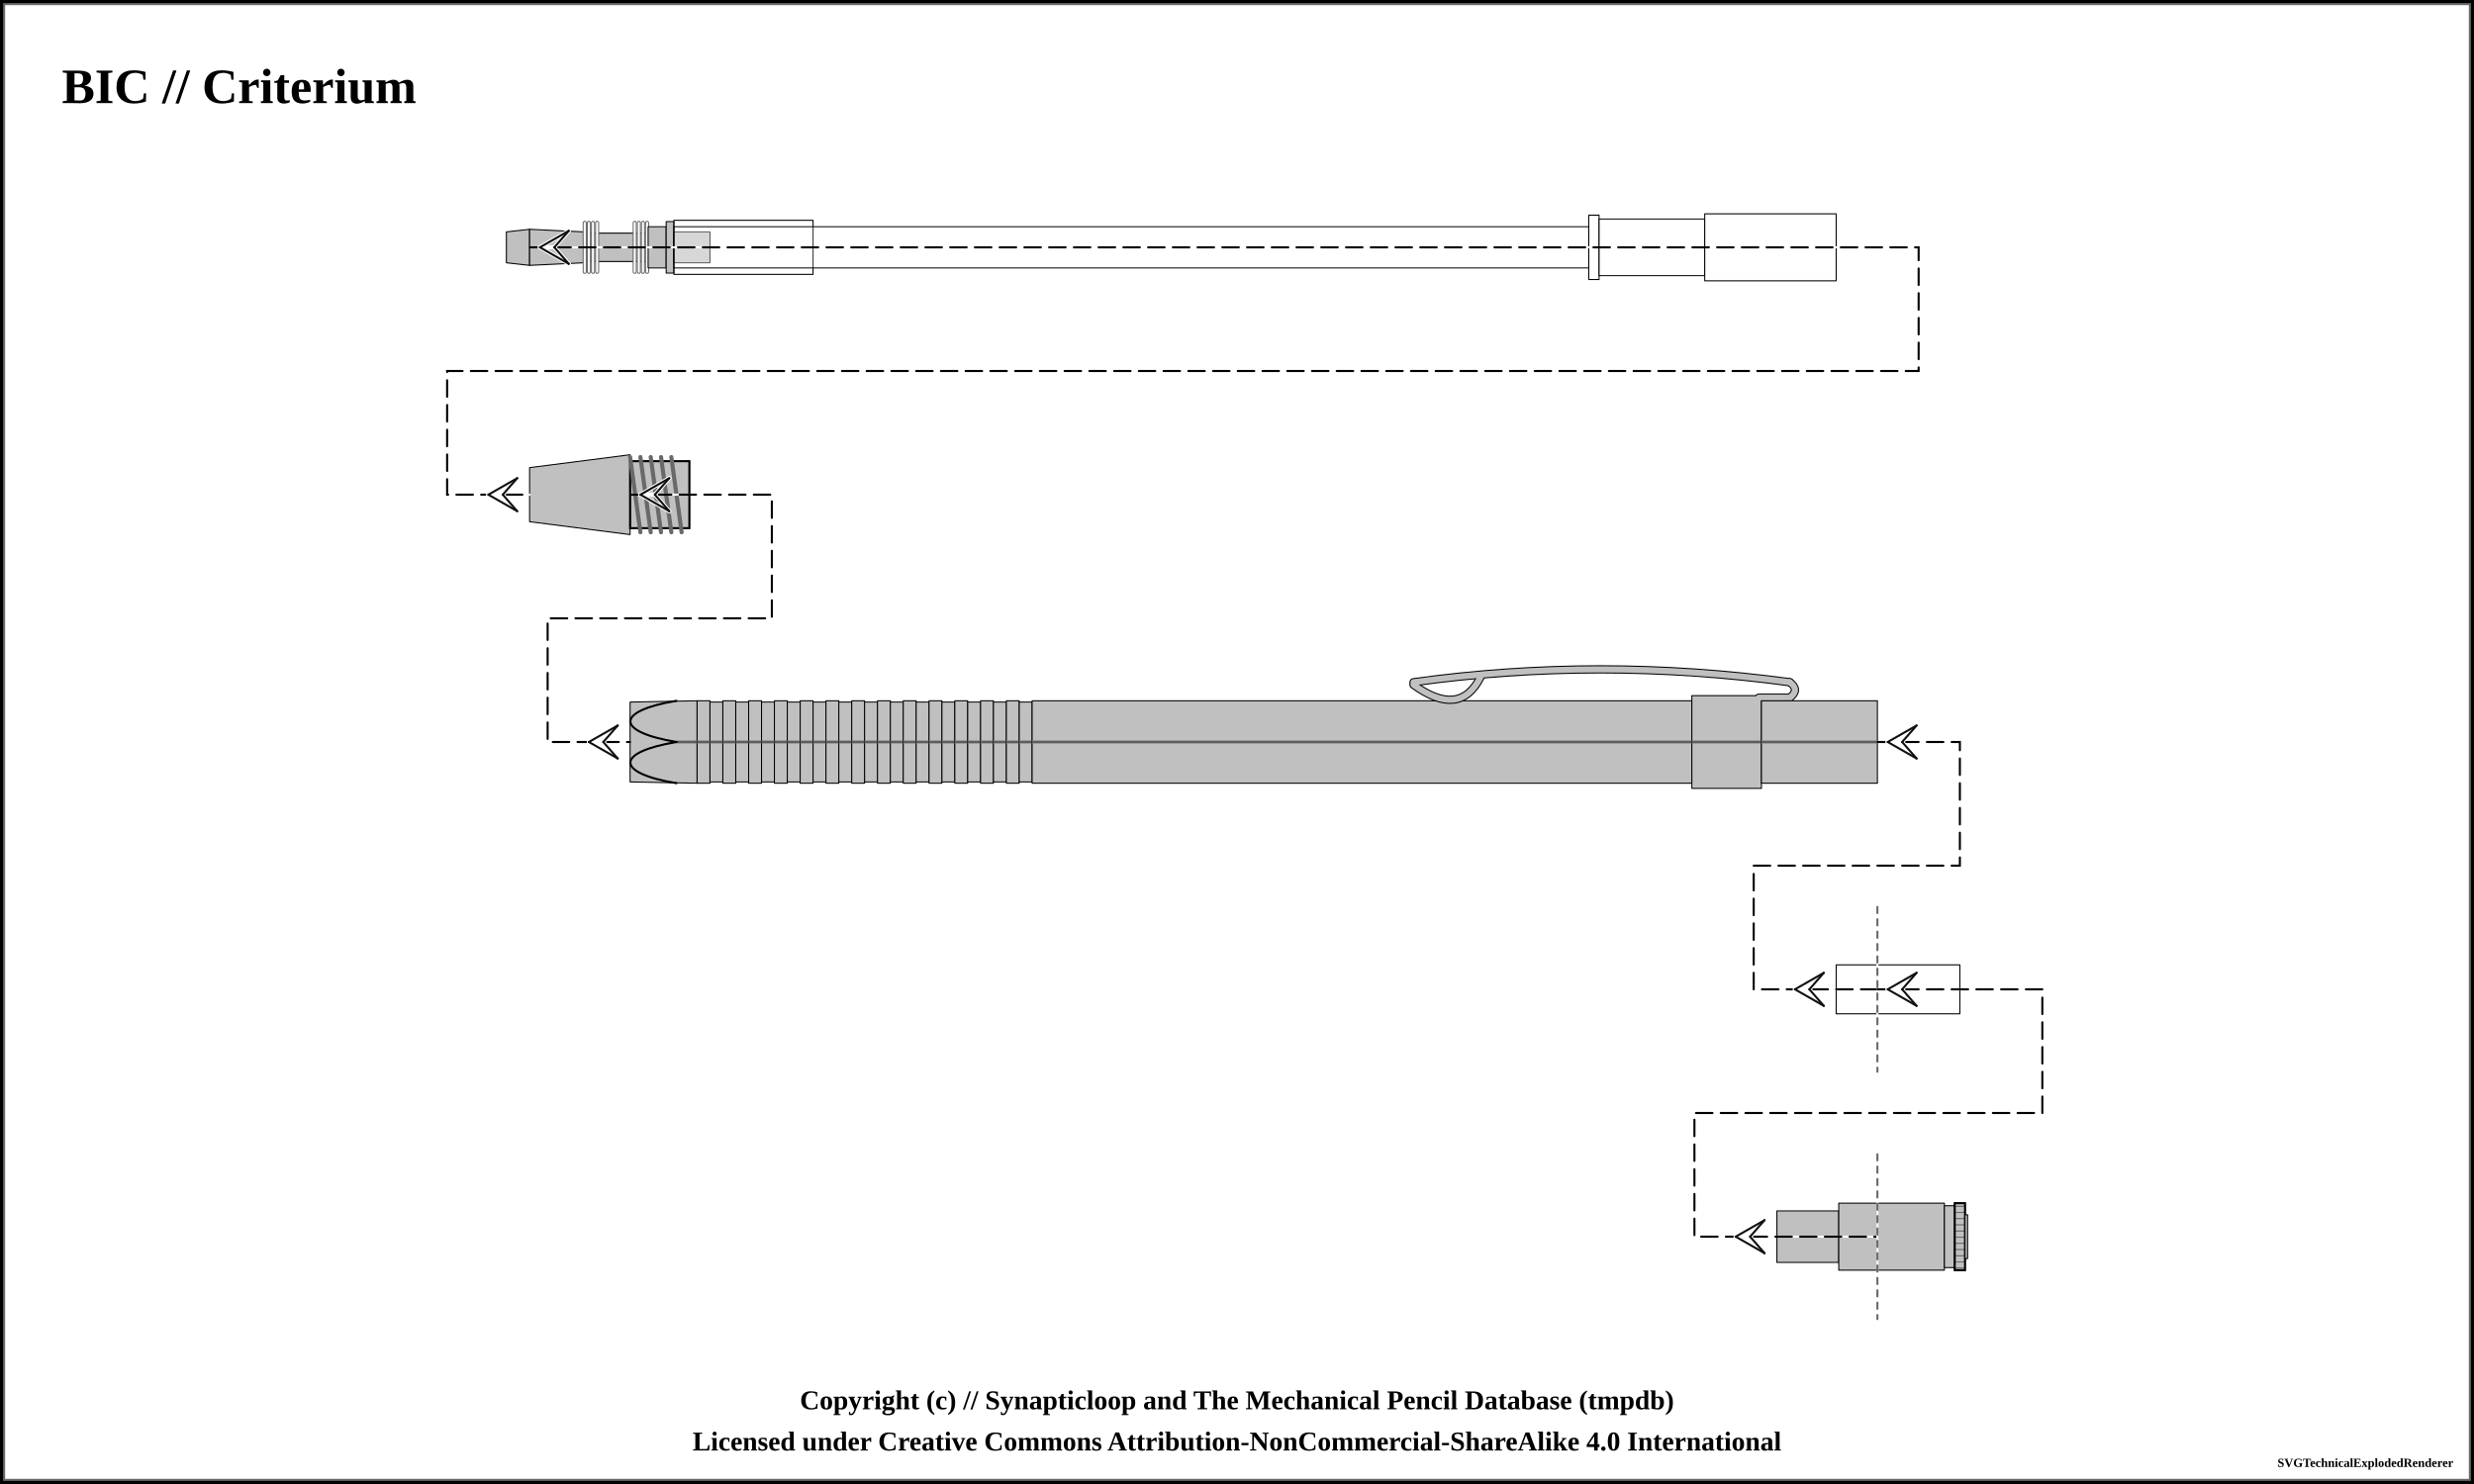
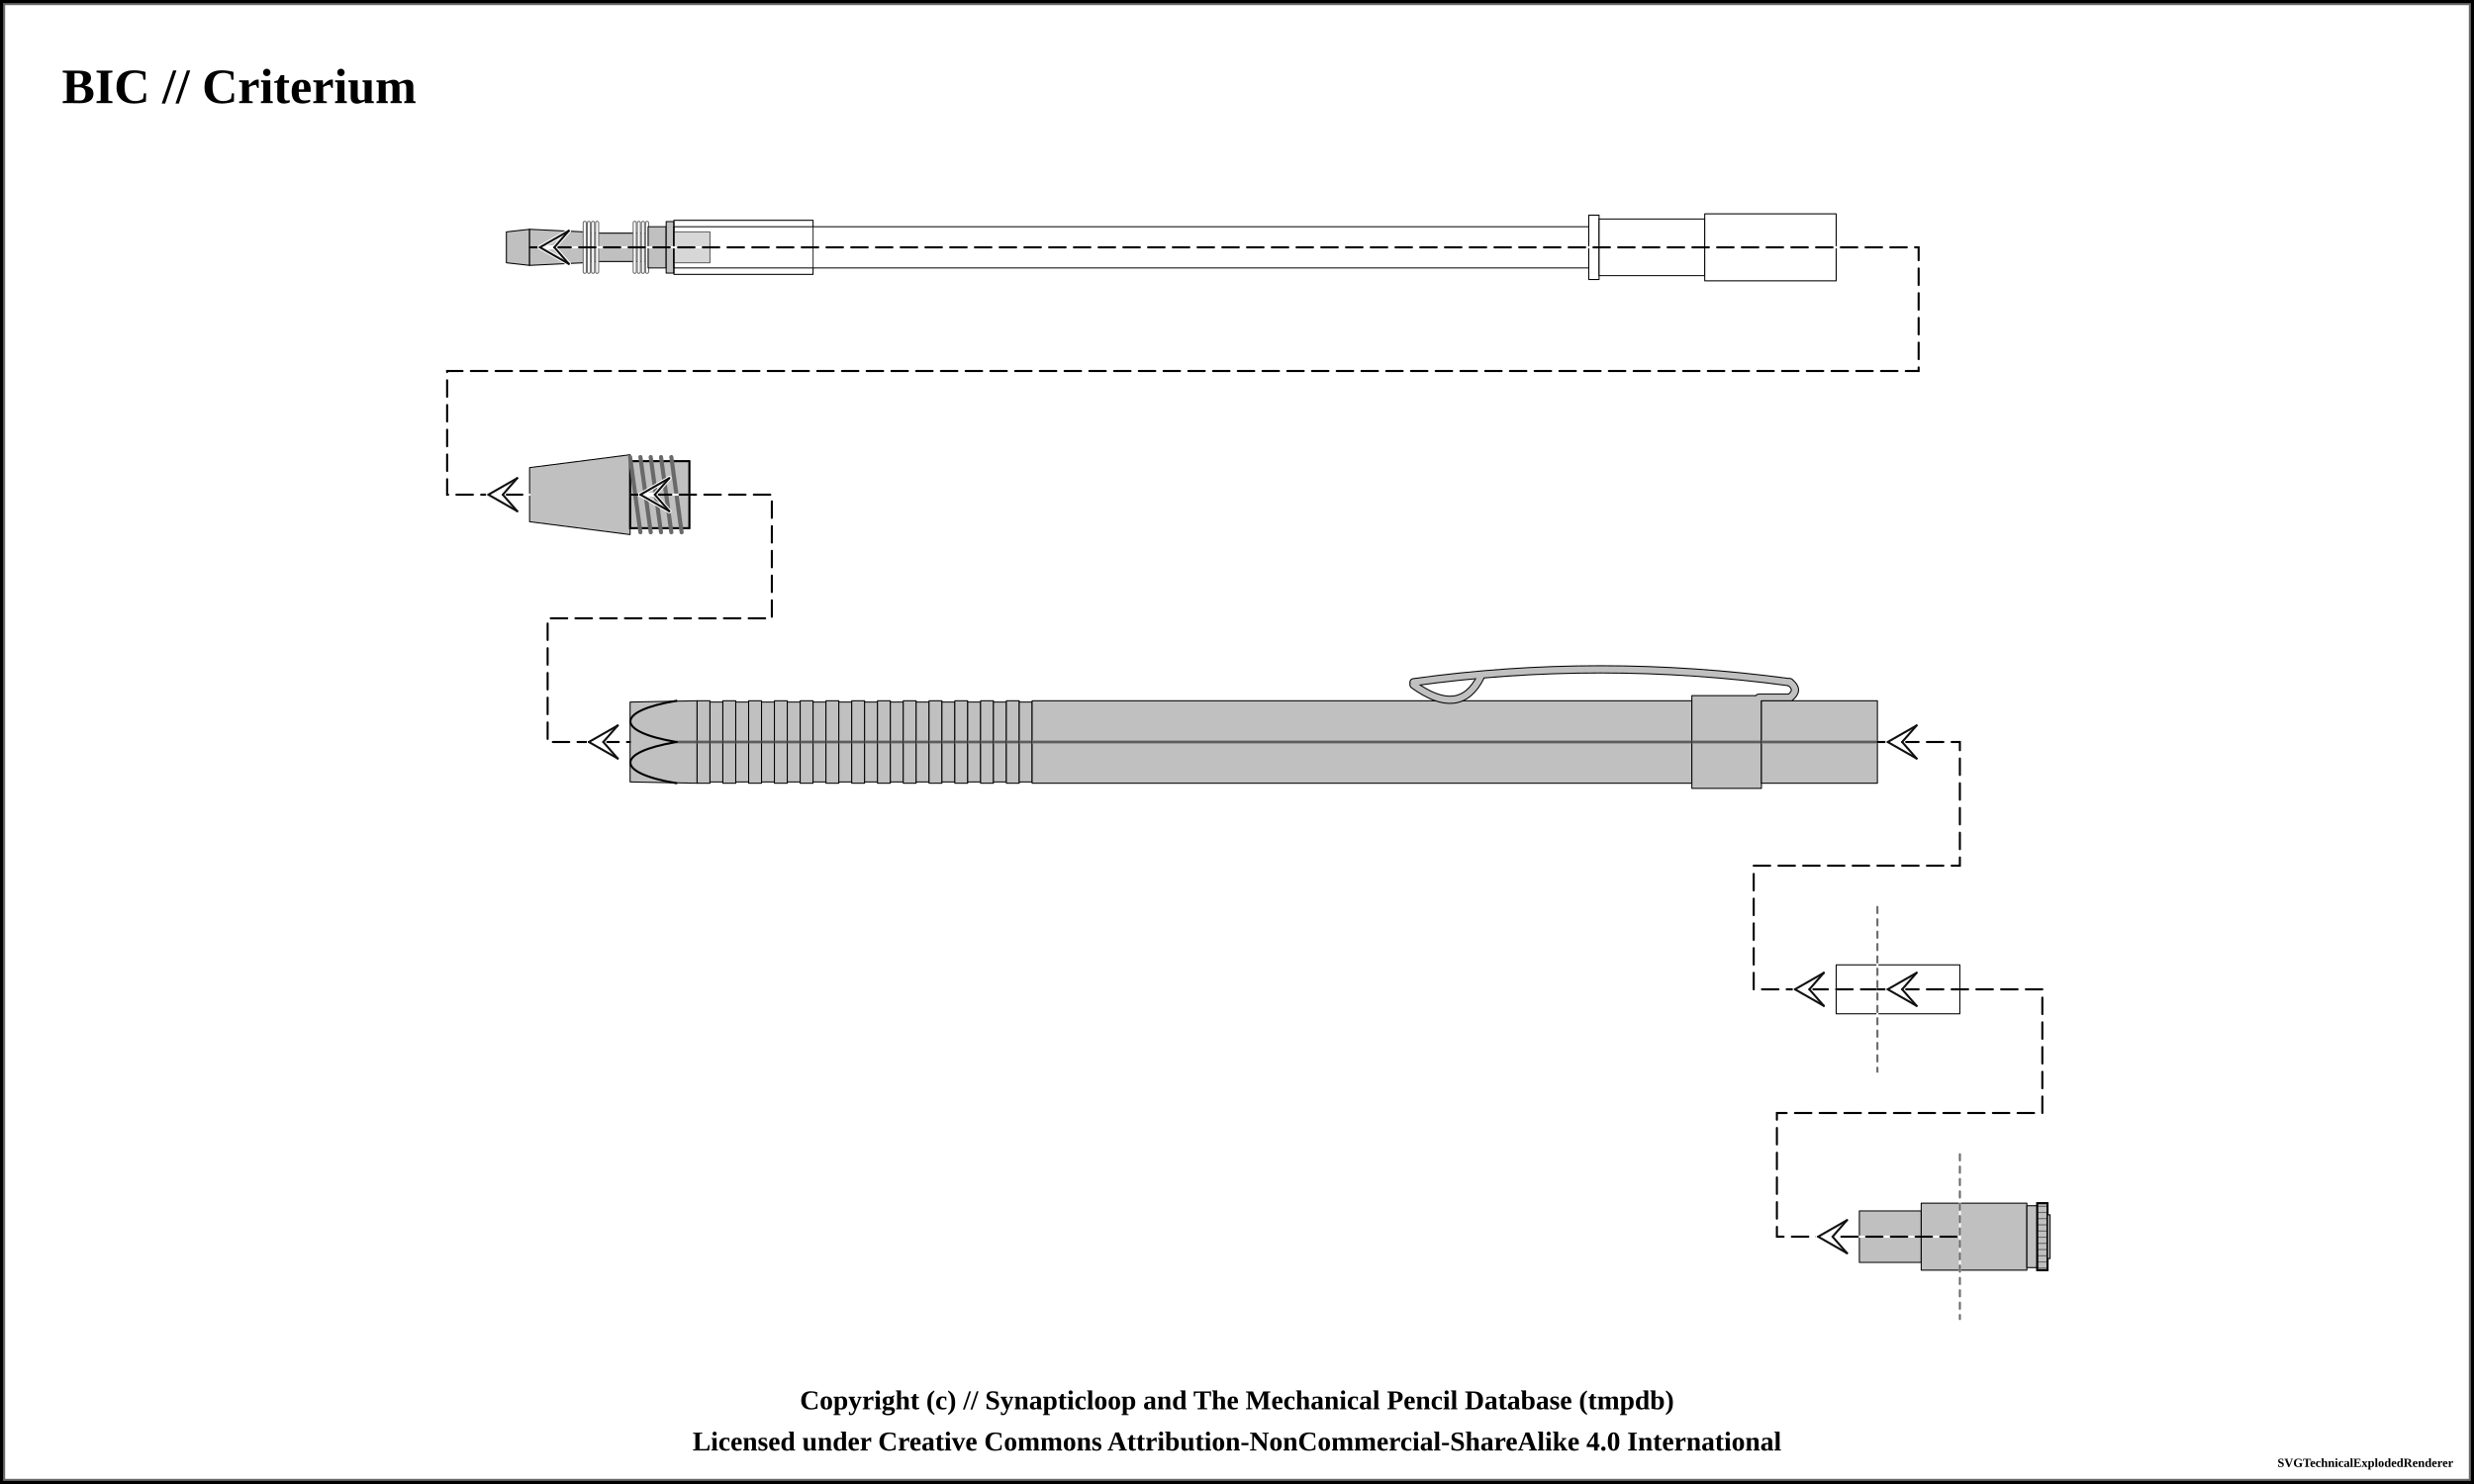
<svg xmlns="http://www.w3.org/2000/svg" width="1200" height="720">
  <pattern id="knurled-large" patternUnits="userSpaceOnUse" width="12" height="12">
    <path stroke="dimgray" stroke-linecap="round" stroke-width="1" d="M 6,6 L 12,12" />
    <path stroke="dimgray" stroke-linecap="round" stroke-width="1" d="M 6,6 L 0,12" />
    <path stroke="gray" stroke-linecap="round" stroke-width="1" d="M 6,6 L 12,0" />
    <path stroke="gray" stroke-linecap="round" stroke-width="1" d="M 6,6 L 0,0" />
  </pattern>
  <pattern id="knurled-small" patternUnits="userSpaceOnUse" width="4" height="4">
    <path stroke="dimgray" stroke-linecap="round" stroke-width="1" d="M 2,2 L 4,4" />
    <path stroke="dimgray" stroke-linecap="round" stroke-width="1" d="M 2,2 L 0,4" />
    <path stroke="gray" stroke-linecap="round" stroke-width="1" d="M 2,2 L 4,0" />
    <path stroke="gray" stroke-linecap="round" stroke-width="1" d="M 2,2 L 0,0" />
  </pattern>
  <pattern id="knurled" patternUnits="userSpaceOnUse" width="8" height="8">
    <path stroke="dimgray" stroke-linecap="round" stroke-width="1" d="M 4,4 L 8,8" />
    <path stroke="dimgray" stroke-linecap="round" stroke-width="1" d="M 4,4 L 0,8" />
    <path stroke="gray" stroke-linecap="round" stroke-width="1" d="M 4,4 L 8,0" />
    <path stroke="gray" stroke-linecap="round" stroke-width="1" d="M 4,4 L 0,0" />
  </pattern>
  <pattern id="lined" patternUnits="userSpaceOnUse" width="3" height="3">
    <path stroke="dimgray" stroke-linecap="round" stroke-width="1" d="M 0,0 L 3,0" />
  </pattern>
  <pattern id="ridged" patternUnits="userSpaceOnUse" width="3" height="3">
    <path stroke="dimgray" stroke-linecap="round" stroke-width="1" d="M 0,0 L 0,3" />
  </pattern>
  <pattern id="knurled" patternUnits="userSpaceOnUse" width="8" height="8">
    <path stroke="dimgray" stroke-linecap="round" stroke-width="1" d="M 4,4 L 8,8" />
    <path stroke="dimgray" stroke-linecap="round" stroke-width="1" d="M 4,4 L 0,8" />
    <path stroke="gray" stroke-linecap="round" stroke-width="1" d="M 4,4 L 8,0" />
    <path stroke="gray" stroke-linecap="round" stroke-width="1" d="M 4,4 L 0,0" />
  </pattern>
  <rect x="0" y="0" width="1200" height="720" fill="white" stroke="black" stroke-width="4" />
  <rect x="2" y="2" width="1196" height="716" fill="white" stroke="dimgray" stroke-width="1" />
  <g transform="rotate(0 0 0)">
    <text x="30" y="50" font-size="2.0em" font-weight="bold"> BIC // Criterium </text>
    <path d="M245.625 112.5 L256.875 111.25 L256.875 128.75 L245.625 127.5 Z" stroke-width="0.5" stroke="black" stroke-linejoin="round" fill="silver" fill-opacity="1" />
    <path d="M256.875 111.25 L283.125 112.5 L283.125 127.5 L256.875 128.75 Z" stroke-width="0.5" stroke="black" stroke-linejoin="round" fill="silver" fill-opacity="1" />
    <path d="M283.125 113.125 L314.375 113.125 L314.375 126.875 L283.125 126.875 Z" stroke-width="0.5" stroke="black" stroke-linejoin="round" fill="silver" fill-opacity="1" />
    <rect x="288.125" y="108.125" width="21.25" height="23.75" stroke-width="0.0" stroke="black" fill="url(#spring)" />
    <line x1="283.625" y1="108.125" x2="283.625" y2="131.875" stroke="dimgray" stroke-linecap="round" stroke-width="2" />
    <line x1="283.625" y1="108.125" x2="283.625" y2="131.875" stroke="white" stroke-linecap="round" stroke-width="1" />
    <line x1="313.875" y1="108.125" x2="313.875" y2="131.875" stroke="dimgray" stroke-linecap="round" stroke-width="2" />
    <line x1="313.875" y1="108.125" x2="313.875" y2="131.875" stroke="white" stroke-linecap="round" stroke-width="1" />
    <line x1="285.625" y1="108.125" x2="285.625" y2="131.875" stroke="dimgray" stroke-linecap="round" stroke-width="2" />
    <line x1="285.625" y1="108.125" x2="285.625" y2="131.875" stroke="white" stroke-linecap="round" stroke-width="1" />
    <line x1="311.875" y1="108.125" x2="311.875" y2="131.875" stroke="dimgray" stroke-linecap="round" stroke-width="2" />
    <line x1="311.875" y1="108.125" x2="311.875" y2="131.875" stroke="white" stroke-linecap="round" stroke-width="1" />
    <line x1="287.625" y1="108.125" x2="287.625" y2="131.875" stroke="dimgray" stroke-linecap="round" stroke-width="2" />
    <line x1="287.625" y1="108.125" x2="287.625" y2="131.875" stroke="white" stroke-linecap="round" stroke-width="1" />
    <line x1="309.875" y1="108.125" x2="309.875" y2="131.875" stroke="dimgray" stroke-linecap="round" stroke-width="2" />
    <line x1="309.875" y1="108.125" x2="309.875" y2="131.875" stroke="white" stroke-linecap="round" stroke-width="1" />
    <line x1="289.625" y1="108.125" x2="289.625" y2="131.875" stroke="dimgray" stroke-linecap="round" stroke-width="2" />
    <line x1="289.625" y1="108.125" x2="289.625" y2="131.875" stroke="white" stroke-linecap="round" stroke-width="1" />
    <line x1="307.875" y1="108.125" x2="307.875" y2="131.875" stroke="dimgray" stroke-linecap="round" stroke-width="2" />
    <line x1="307.875" y1="108.125" x2="307.875" y2="131.875" stroke="white" stroke-linecap="round" stroke-width="1" />
    <path d="M314.375 110 L323.125 110 L323.125 130 L314.375 130 Z" stroke-width="0.5" stroke="black" stroke-linejoin="round" fill="silver" fill-opacity="1" />
    <path d="M323.125 107.5 L326.875 107.5 L326.875 132.5 L323.125 132.5 Z" stroke-width="0.5" stroke="black" stroke-linejoin="round" fill="silver" fill-opacity="1" />
    <path d="M326.875 112.5 L344.375 112.5 L344.375 127.5 L326.875 127.5 Z" stroke-width="0.5" stroke="black" stroke-linejoin="round" fill="silver" fill-opacity="1" />
    <path d="M326.875 106.875 L394.375 106.875 L394.375 133.125 L326.875 133.125 Z" stroke-width="0.5" stroke="black" stroke-linejoin="round" fill="#ffffff" fill-opacity="0.2" />
    <path d="M326.875 110 L770.625 110 L770.625 130 L326.875 130 Z" stroke-width="0.5" stroke="black" stroke-linejoin="round" fill="#ffffff" fill-opacity="0.2" />
    <path d="M770.625 104.375 L775.625 104.375 L775.625 135.625 L770.625 135.625 Z" stroke-width="0.5" stroke="black" stroke-linejoin="round" fill="#ffffff" fill-opacity="0.9" />
    <path d="M775.625 106.25 L826.875 106.25 L826.875 133.75 L775.625 133.75 Z" stroke-width="0.5" stroke="black" stroke-linejoin="round" fill="#ffffff" fill-opacity="0.9" />
    <path d="M826.875 103.75 L890.625 103.75 L890.625 136.25 L826.875 136.25 Z" stroke-width="0.5" stroke="black" stroke-linejoin="round" fill="#ffffff" fill-opacity="0.9" />
    <path d="M256.875 226.875 L305.625 220.625 L305.625 259.375 L256.875 253.125 Z" stroke-width="0.5" stroke="black" stroke-linejoin="round" fill="silver" fill-opacity="1" />
    <path d="M305.625 223.75 L334.375 223.75 L334.375 256.25 L305.625 256.25 Z" stroke-width="0.5" stroke="black" stroke-linejoin="round" fill="silver" fill-opacity="1" />
    <path d="M305.625 223.75 L334.375 223.75 L334.375 256.25 L305.625 256.25 Z" stroke-width="1.0" stroke="black" fill="url(#threaded)" />
    <line x1="305.625" y1="221.75" x2="310.625" y2="258.25" stroke="dimgray" stroke-linecap="round" stroke-width="2" />
    <line x1="305.625" y1="221.75" x2="310.625" y2="258.25" stroke="[object Object]" stroke-linecap="round" stroke-width="1" />
    <line x1="310.625" y1="221.75" x2="315.625" y2="258.25" stroke="dimgray" stroke-linecap="round" stroke-width="2" />
    <line x1="310.625" y1="221.75" x2="315.625" y2="258.25" stroke="[object Object]" stroke-linecap="round" stroke-width="1" />
    <line x1="315.625" y1="221.75" x2="320.625" y2="258.25" stroke="dimgray" stroke-linecap="round" stroke-width="2" />
    <line x1="315.625" y1="221.75" x2="320.625" y2="258.25" stroke="[object Object]" stroke-linecap="round" stroke-width="1" />
    <line x1="320.625" y1="221.75" x2="325.625" y2="258.25" stroke="dimgray" stroke-linecap="round" stroke-width="2" />
    <line x1="320.625" y1="221.75" x2="325.625" y2="258.25" stroke="[object Object]" stroke-linecap="round" stroke-width="1" />
    <line x1="325.625" y1="221.75" x2="330.625" y2="258.25" stroke="dimgray" stroke-linecap="round" stroke-width="2" />
    <line x1="325.625" y1="221.75" x2="330.625" y2="258.25" stroke="[object Object]" stroke-linecap="round" stroke-width="1" />
    <path d="M305.625 340.625 L338.125 340 L338.125 380 L305.625 379.375 Z" stroke-width="0.5" stroke="black" stroke-linejoin="round" fill="silver" fill-opacity="1" />
    <line x1="328.125" y1="360" x2="360.625" y2="360" stroke-width="1.5" stroke="gray" fill="gray" stroke-opacity="1.0" />
    <line x1="328.125" y1="360" x2="360.625" y2="360" stroke-width="0.5" stroke="black" fill="none" stroke-opacity="0.5" />
    <path d="M 328.125 340 C 298.312 345, 298.312 355, 328.125 360" stroke-width="1.0" stroke="black" stroke-linecap="round" fill-opacity="1" fill="none" />
    <path d="M 328.125 380 C 298.312 375, 298.312 365, 328.125 360" stroke-width="1.0" stroke="black" stroke-linecap="round" fill-opacity="1" fill="none" />
    <path d="M338.125 340 L344.375 340 L344.375 380 L338.125 380 Z" stroke-width="0.5" stroke="black" stroke-linejoin="round" fill="silver" fill-opacity="1" />
    <line x1="338.125" y1="360" x2="344.375" y2="360" stroke-width="1.5" stroke="gray" fill="gray" stroke-opacity="1.0" />
    <line x1="338.125" y1="360" x2="344.375" y2="360" stroke-width="0.5" stroke="black" fill="none" stroke-opacity="0.5" />
    <path d="M344.375 340.625 L350.625 340.625 L350.625 379.375 L344.375 379.375 Z" stroke-width="0.5" stroke="black" stroke-linejoin="round" fill="silver" fill-opacity="1" />
    <line x1="344.375" y1="360" x2="350.625" y2="360" stroke-width="1.5" stroke="gray" fill="gray" stroke-opacity="1.0" />
    <line x1="344.375" y1="360" x2="350.625" y2="360" stroke-width="0.5" stroke="black" fill="none" stroke-opacity="0.5" />
    <path d="M350.625 340 L356.875 340 L356.875 380 L350.625 380 Z" stroke-width="0.5" stroke="black" stroke-linejoin="round" fill="silver" fill-opacity="1" />
    <line x1="350.625" y1="360" x2="356.875" y2="360" stroke-width="1.5" stroke="gray" fill="gray" stroke-opacity="1.0" />
    <line x1="350.625" y1="360" x2="356.875" y2="360" stroke-width="0.5" stroke="black" fill="none" stroke-opacity="0.5" />
    <path d="M356.875 340.625 L363.125 340.625 L363.125 379.375 L356.875 379.375 Z" stroke-width="0.5" stroke="black" stroke-linejoin="round" fill="silver" fill-opacity="1" />
    <line x1="356.875" y1="360" x2="363.125" y2="360" stroke-width="1.5" stroke="gray" fill="gray" stroke-opacity="1.0" />
    <line x1="356.875" y1="360" x2="363.125" y2="360" stroke-width="0.5" stroke="black" fill="none" stroke-opacity="0.5" />
    <path d="M363.125 340 L369.375 340 L369.375 380 L363.125 380 Z" stroke-width="0.5" stroke="black" stroke-linejoin="round" fill="silver" fill-opacity="1" />
    <line x1="363.125" y1="360" x2="369.375" y2="360" stroke-width="1.5" stroke="gray" fill="gray" stroke-opacity="1.0" />
    <line x1="363.125" y1="360" x2="369.375" y2="360" stroke-width="0.5" stroke="black" fill="none" stroke-opacity="0.5" />
    <path d="M369.375 340.625 L375.625 340.625 L375.625 379.375 L369.375 379.375 Z" stroke-width="0.5" stroke="black" stroke-linejoin="round" fill="silver" fill-opacity="1" />
    <line x1="369.375" y1="360" x2="375.625" y2="360" stroke-width="1.5" stroke="gray" fill="gray" stroke-opacity="1.0" />
    <line x1="369.375" y1="360" x2="375.625" y2="360" stroke-width="0.5" stroke="black" fill="none" stroke-opacity="0.5" />
    <path d="M375.625 340 L381.875 340 L381.875 380 L375.625 380 Z" stroke-width="0.5" stroke="black" stroke-linejoin="round" fill="silver" fill-opacity="1" />
    <line x1="375.625" y1="360" x2="381.875" y2="360" stroke-width="1.5" stroke="gray" fill="gray" stroke-opacity="1.0" />
    <line x1="375.625" y1="360" x2="381.875" y2="360" stroke-width="0.5" stroke="black" fill="none" stroke-opacity="0.5" />
    <path d="M381.875 340.625 L388.125 340.625 L388.125 379.375 L381.875 379.375 Z" stroke-width="0.5" stroke="black" stroke-linejoin="round" fill="silver" fill-opacity="1" />
    <line x1="381.875" y1="360" x2="388.125" y2="360" stroke-width="1.5" stroke="gray" fill="gray" stroke-opacity="1.0" />
    <line x1="381.875" y1="360" x2="388.125" y2="360" stroke-width="0.5" stroke="black" fill="none" stroke-opacity="0.5" />
    <path d="M388.125 340 L394.375 340 L394.375 380 L388.125 380 Z" stroke-width="0.5" stroke="black" stroke-linejoin="round" fill="silver" fill-opacity="1" />
    <line x1="388.125" y1="360" x2="394.375" y2="360" stroke-width="1.5" stroke="gray" fill="gray" stroke-opacity="1.0" />
    <line x1="388.125" y1="360" x2="394.375" y2="360" stroke-width="0.5" stroke="black" fill="none" stroke-opacity="0.5" />
    <path d="M394.375 340.625 L400.625 340.625 L400.625 379.375 L394.375 379.375 Z" stroke-width="0.5" stroke="black" stroke-linejoin="round" fill="silver" fill-opacity="1" />
    <line x1="394.375" y1="360" x2="400.625" y2="360" stroke-width="1.5" stroke="gray" fill="gray" stroke-opacity="1.0" />
    <line x1="394.375" y1="360" x2="400.625" y2="360" stroke-width="0.5" stroke="black" fill="none" stroke-opacity="0.5" />
    <path d="M400.625 340 L406.875 340 L406.875 380 L400.625 380 Z" stroke-width="0.5" stroke="black" stroke-linejoin="round" fill="silver" fill-opacity="1" />
    <line x1="400.625" y1="360" x2="406.875" y2="360" stroke-width="1.5" stroke="gray" fill="gray" stroke-opacity="1.0" />
    <line x1="400.625" y1="360" x2="406.875" y2="360" stroke-width="0.5" stroke="black" fill="none" stroke-opacity="0.5" />
    <path d="M406.875 340.625 L413.125 340.625 L413.125 379.375 L406.875 379.375 Z" stroke-width="0.5" stroke="black" stroke-linejoin="round" fill="silver" fill-opacity="1" />
    <line x1="406.875" y1="360" x2="413.125" y2="360" stroke-width="1.5" stroke="gray" fill="gray" stroke-opacity="1.0" />
    <line x1="406.875" y1="360" x2="413.125" y2="360" stroke-width="0.5" stroke="black" fill="none" stroke-opacity="0.5" />
    <path d="M413.125 340 L419.375 340 L419.375 380 L413.125 380 Z" stroke-width="0.5" stroke="black" stroke-linejoin="round" fill="silver" fill-opacity="1" />
    <line x1="413.125" y1="360" x2="419.375" y2="360" stroke-width="1.5" stroke="gray" fill="gray" stroke-opacity="1.0" />
    <line x1="413.125" y1="360" x2="419.375" y2="360" stroke-width="0.5" stroke="black" fill="none" stroke-opacity="0.5" />
    <path d="M419.375 340.625 L425.625 340.625 L425.625 379.375 L419.375 379.375 Z" stroke-width="0.5" stroke="black" stroke-linejoin="round" fill="silver" fill-opacity="1" />
    <line x1="419.375" y1="360" x2="425.625" y2="360" stroke-width="1.5" stroke="gray" fill="gray" stroke-opacity="1.0" />
    <line x1="419.375" y1="360" x2="425.625" y2="360" stroke-width="0.5" stroke="black" fill="none" stroke-opacity="0.5" />
    <path d="M425.625 340 L431.875 340 L431.875 380 L425.625 380 Z" stroke-width="0.5" stroke="black" stroke-linejoin="round" fill="silver" fill-opacity="1" />
    <line x1="425.625" y1="360" x2="431.875" y2="360" stroke-width="1.5" stroke="gray" fill="gray" stroke-opacity="1.0" />
    <line x1="425.625" y1="360" x2="431.875" y2="360" stroke-width="0.5" stroke="black" fill="none" stroke-opacity="0.5" />
    <path d="M431.875 340.625 L438.125 340.625 L438.125 379.375 L431.875 379.375 Z" stroke-width="0.5" stroke="black" stroke-linejoin="round" fill="silver" fill-opacity="1" />
    <line x1="431.875" y1="360" x2="438.125" y2="360" stroke-width="1.5" stroke="gray" fill="gray" stroke-opacity="1.0" />
    <line x1="431.875" y1="360" x2="438.125" y2="360" stroke-width="0.5" stroke="black" fill="none" stroke-opacity="0.5" />
    <path d="M438.125 340 L444.375 340 L444.375 380 L438.125 380 Z" stroke-width="0.5" stroke="black" stroke-linejoin="round" fill="silver" fill-opacity="1" />
    <line x1="438.125" y1="360" x2="444.375" y2="360" stroke-width="1.5" stroke="gray" fill="gray" stroke-opacity="1.0" />
    <line x1="438.125" y1="360" x2="444.375" y2="360" stroke-width="0.5" stroke="black" fill="none" stroke-opacity="0.5" />
    <path d="M444.375 340.625 L450.625 340.625 L450.625 379.375 L444.375 379.375 Z" stroke-width="0.5" stroke="black" stroke-linejoin="round" fill="silver" fill-opacity="1" />
    <line x1="444.375" y1="360" x2="450.625" y2="360" stroke-width="1.5" stroke="gray" fill="gray" stroke-opacity="1.0" />
    <line x1="444.375" y1="360" x2="450.625" y2="360" stroke-width="0.5" stroke="black" fill="none" stroke-opacity="0.5" />
    <path d="M450.625 340 L456.875 340 L456.875 380 L450.625 380 Z" stroke-width="0.5" stroke="black" stroke-linejoin="round" fill="silver" fill-opacity="1" />
    <line x1="450.625" y1="360" x2="456.875" y2="360" stroke-width="1.5" stroke="gray" fill="gray" stroke-opacity="1.0" />
    <line x1="450.625" y1="360" x2="456.875" y2="360" stroke-width="0.5" stroke="black" fill="none" stroke-opacity="0.5" />
    <path d="M456.875 340.625 L463.125 340.625 L463.125 379.375 L456.875 379.375 Z" stroke-width="0.5" stroke="black" stroke-linejoin="round" fill="silver" fill-opacity="1" />
    <line x1="456.875" y1="360" x2="463.125" y2="360" stroke-width="1.5" stroke="gray" fill="gray" stroke-opacity="1.0" />
    <line x1="456.875" y1="360" x2="463.125" y2="360" stroke-width="0.5" stroke="black" fill="none" stroke-opacity="0.5" />
    <path d="M463.125 340 L469.375 340 L469.375 380 L463.125 380 Z" stroke-width="0.5" stroke="black" stroke-linejoin="round" fill="silver" fill-opacity="1" />
    <line x1="463.125" y1="360" x2="469.375" y2="360" stroke-width="1.5" stroke="gray" fill="gray" stroke-opacity="1.0" />
    <line x1="463.125" y1="360" x2="469.375" y2="360" stroke-width="0.5" stroke="black" fill="none" stroke-opacity="0.5" />
    <path d="M469.375 340.625 L475.625 340.625 L475.625 379.375 L469.375 379.375 Z" stroke-width="0.5" stroke="black" stroke-linejoin="round" fill="silver" fill-opacity="1" />
    <line x1="469.375" y1="360" x2="475.625" y2="360" stroke-width="1.5" stroke="gray" fill="gray" stroke-opacity="1.0" />
    <line x1="469.375" y1="360" x2="475.625" y2="360" stroke-width="0.5" stroke="black" fill="none" stroke-opacity="0.5" />
    <path d="M475.625 340 L481.875 340 L481.875 380 L475.625 380 Z" stroke-width="0.5" stroke="black" stroke-linejoin="round" fill="silver" fill-opacity="1" />
    <line x1="475.625" y1="360" x2="481.875" y2="360" stroke-width="1.5" stroke="gray" fill="gray" stroke-opacity="1.0" />
    <line x1="475.625" y1="360" x2="481.875" y2="360" stroke-width="0.5" stroke="black" fill="none" stroke-opacity="0.5" />
    <path d="M481.875 340.625 L488.125 340.625 L488.125 379.375 L481.875 379.375 Z" stroke-width="0.5" stroke="black" stroke-linejoin="round" fill="silver" fill-opacity="1" />
    <line x1="481.875" y1="360" x2="488.125" y2="360" stroke-width="1.5" stroke="gray" fill="gray" stroke-opacity="1.0" />
    <line x1="481.875" y1="360" x2="488.125" y2="360" stroke-width="0.5" stroke="black" fill="none" stroke-opacity="0.5" />
    <path d="M488.125 340 L494.375 340 L494.375 380 L488.125 380 Z" stroke-width="0.5" stroke="black" stroke-linejoin="round" fill="silver" fill-opacity="1" />
    <line x1="488.125" y1="360" x2="494.375" y2="360" stroke-width="1.5" stroke="gray" fill="gray" stroke-opacity="1.0" />
    <line x1="488.125" y1="360" x2="494.375" y2="360" stroke-width="0.5" stroke="black" fill="none" stroke-opacity="0.5" />
    <path d="M494.375 340.625 L500.625 340.625 L500.625 379.375 L494.375 379.375 Z" stroke-width="0.5" stroke="black" stroke-linejoin="round" fill="silver" fill-opacity="1" />
    <line x1="494.375" y1="360" x2="500.625" y2="360" stroke-width="1.5" stroke="gray" fill="gray" stroke-opacity="1.0" />
    <line x1="494.375" y1="360" x2="500.625" y2="360" stroke-width="0.5" stroke="black" fill="none" stroke-opacity="0.5" />
    <path d="M500.625 340 L820.625 340 L820.625 380 L500.625 380 Z" stroke-width="0.5" stroke="black" stroke-linejoin="round" fill="silver" fill-opacity="1" />
    <line x1="500.625" y1="360" x2="820.625" y2="360" stroke-width="1.5" stroke="gray" fill="gray" stroke-opacity="1.0" />
    <line x1="500.625" y1="360" x2="820.625" y2="360" stroke-width="0.5" stroke="black" fill="none" stroke-opacity="0.5" />
    <path d="M685.625 332.25 Q708.125 348.5 718.125 328.5" stroke-width="4" stroke="black" fill="none" stroke-linecap="round" />
    <path d="M685.625 331 Q775.625 318.5 868.125 331" stroke-width="4" stroke="black" fill="none" stroke-linecap="round" />
    <path d="M868.125 331 Q873.125 334.75 868.125 338.5" stroke-width="4" stroke="black" fill="none" stroke-linecap="round" />
    <line x1="868.125" y1="338.5" x2="853.125" y2="338.5" stroke-width="4" stroke="black" fill="dimgray" stroke-linecap="round" />
    <path d="M820.625 337.5 L854.375 337.5 L854.375 382.5 L820.625 382.5 Z" stroke-width="0.5" stroke="black" stroke-linejoin="round" fill="silver" fill-opacity="1" />
    <line x1="820.625" y1="360" x2="854.375" y2="360" stroke-width="1.5" stroke="gray" fill="gray" stroke-opacity="1.0" />
    <line x1="820.625" y1="360" x2="854.375" y2="360" stroke-width="0.5" stroke="black" fill="none" stroke-opacity="0.5" />
    <path d="M685.625 332.25 Q708.125 348.5 718.125 328.5" stroke-width="3" stroke="silver" fill="none" stroke-linecap="round" />
    <path d="M685.625 331 Q775.625 318.5 868.125 331" stroke-width="3" stroke="silver" fill="none" stroke-linecap="round" />
    <path d="M868.125 331 Q873.125 334.75 868.125 338.5" stroke-width="3" stroke="silver" fill="none" stroke-linecap="round" />
    <line x1="868.125" y1="338.5" x2="853.125" y2="338.5" stroke-width="3" stroke="silver" fill="silver" stroke-linecap="round" />
    <path d="M854.375 340 L910.625 340 L910.625 380 L854.375 380 Z" stroke-width="0.5" stroke="black" stroke-linejoin="round" fill="silver" fill-opacity="1" />
    <line x1="854.375" y1="360" x2="910.625" y2="360" stroke-width="1.5" stroke="gray" fill="gray" stroke-opacity="1.0" />
    <line x1="854.375" y1="360" x2="910.625" y2="360" stroke-width="0.5" stroke="black" fill="none" stroke-opacity="0.5" />
    <path d="M890.625 468.125 L910.625 468.125 L910.625 491.875 L890.625 491.875 Z" stroke-width="0.5" stroke="black" stroke-linejoin="round" fill="#ffffff" fill-opacity="1" />
    <path d="M910.625 468.125 L950.625 468.125 L950.625 491.875 L910.625 491.875 Z" stroke-width="0.5" stroke="black" stroke-linejoin="round" fill="#ffffff" fill-opacity="1" />
-     <path d="M861.875 587.5 L891.875 587.5 L891.875 612.5 L861.875 612.5 Z" stroke-width="0.5" stroke="black" stroke-linejoin="round" fill="silver" fill-opacity="1" />
-     <path d="M891.875 583.75 L910.625 583.75 L910.625 616.25 L891.875 616.25 Z" stroke-width="0.5" stroke="black" stroke-linejoin="round" fill="silver" fill-opacity="1" />
-     <path d="M910.625 583.75 L943.125 583.75 L943.125 616.25 L910.625 616.25 Z" stroke-width="0.5" stroke="black" stroke-linejoin="round" fill="silver" fill-opacity="1" />
-     <path d="M943.125 585 L948.125 585 L948.125 615 L943.125 615 Z" stroke-width="0.5" stroke="black" stroke-linejoin="round" fill="silver" fill-opacity="1" />
-     <path d="M948.125 583.75 L953.125 583.75 L953.125 616.25 L948.125 616.25 Z" stroke-width="0.5" stroke="black" stroke-linejoin="round" fill="silver" fill-opacity="1" />
-     <path d="M948.125 583.75 L953.125 583.75 L953.125 616.25 L948.125 616.25 Z" stroke-width="1.0" stroke="black" fill="url(#lined)" />
-     <path d="M953.125 589.375 L954.375 589.375 L954.375 610.625 L953.125 610.625 Z" stroke-width="0.5" stroke="black" stroke-linejoin="round" fill="silver" fill-opacity="1" />
+     <path d="M901.875 587.5 L931.875 587.5 L931.875 612.5 L901.875 612.5 Z" stroke-width="0.5" stroke="black" stroke-linejoin="round" fill="silver" fill-opacity="1" />
+     <path d="M931.875 583.75 L950.625 583.75 L950.625 616.25 L931.875 616.25 Z" stroke-width="0.5" stroke="black" stroke-linejoin="round" fill="silver" fill-opacity="1" />
+     <path d="M950.625 583.75 L983.125 583.75 L983.125 616.25 L950.625 616.25 Z" stroke-width="0.5" stroke="black" stroke-linejoin="round" fill="silver" fill-opacity="1" />
+     <path d="M983.125 585 L988.125 585 L988.125 615 L983.125 615 Z" stroke-width="0.5" stroke="black" stroke-linejoin="round" fill="silver" fill-opacity="1" />
+     <path d="M988.125 583.75 L993.125 583.75 L993.125 616.25 L988.125 616.25 Z" stroke-width="0.5" stroke="black" stroke-linejoin="round" fill="silver" fill-opacity="1" />
+     <path d="M988.125 583.75 L993.125 583.75 L993.125 616.25 L988.125 616.25 Z" stroke-width="1.0" stroke="black" fill="url(#lined)" />
+     <path d="M993.125 589.375 L994.375 589.375 L994.375 610.625 L993.125 610.625 Z" stroke-width="0.5" stroke="black" stroke-linejoin="round" fill="silver" fill-opacity="1" />
    <path d="M 256.875 120 L 930.625 120 L 930.625 180 L 216.875 180 L 216.875 240 L 256.875 240 " fill="none" stroke="white" stroke-width="1" stroke-linecap="round" />
    <path d="M 256.875 120 L 930.625 120 L 930.625 180 L 216.875 180 L 216.875 240 L 256.875 240 " fill="none" stroke="black" stroke-width="1" stroke-dasharray="8,4" stroke-linecap="round" />
    <line x1="261.875" y1="120" x2="268.875" y2="120" stroke-linecap="round" stroke="#ffffff" stroke-width="2.0" />
    <line x1="261.875" y1="120" x2="275.875" y2="112" stroke-linecap="round" stroke="#ffffff" stroke-width="2.0" />
    <line x1="275.875" y1="112" x2="268.875" y2="120" stroke-linecap="round" stroke="#ffffff" stroke-width="2.0" />
    <line x1="261.875" y1="120" x2="275.875" y2="128" stroke-linecap="round" stroke="#ffffff" stroke-width="2.0" />
    <line x1="275.875" y1="128" x2="268.875" y2="120" stroke-linecap="round" stroke="#ffffff" stroke-width="2.0" />
    <line x1="261.875" y1="120" x2="275.875" y2="112" stroke-linecap="round" stroke="#0f0f0f" stroke-width="1.0" />
    <line x1="275.875" y1="112" x2="268.875" y2="120" stroke-linecap="round" stroke="#0f0f0f" stroke-width="1.0" />
    <line x1="261.875" y1="120" x2="275.875" y2="128" stroke-linecap="round" stroke="#0f0f0f" stroke-width="1.0" />
    <line x1="275.875" y1="128" x2="268.875" y2="120" stroke-linecap="round" stroke="#0f0f0f" stroke-width="1.0" />
    <line x1="236.875" y1="240" x2="243.875" y2="240" stroke-linecap="round" stroke="#ffffff" stroke-width="2.0" />
    <line x1="236.875" y1="240" x2="250.875" y2="232" stroke-linecap="round" stroke="#ffffff" stroke-width="2.0" />
    <line x1="250.875" y1="232" x2="243.875" y2="240" stroke-linecap="round" stroke="#ffffff" stroke-width="2.0" />
    <line x1="236.875" y1="240" x2="250.875" y2="248" stroke-linecap="round" stroke="#ffffff" stroke-width="2.0" />
    <line x1="250.875" y1="248" x2="243.875" y2="240" stroke-linecap="round" stroke="#ffffff" stroke-width="2.0" />
    <line x1="236.875" y1="240" x2="250.875" y2="232" stroke-linecap="round" stroke="#0f0f0f" stroke-width="1.0" />
    <line x1="250.875" y1="232" x2="243.875" y2="240" stroke-linecap="round" stroke="#0f0f0f" stroke-width="1.0" />
    <line x1="236.875" y1="240" x2="250.875" y2="248" stroke-linecap="round" stroke="#0f0f0f" stroke-width="1.0" />
    <line x1="250.875" y1="248" x2="243.875" y2="240" stroke-linecap="round" stroke="#0f0f0f" stroke-width="1.0" />
    <path d="M 305.625 240 L 374.375 240 L 374.375 300 L 265.625 300 L 265.625 360 L 305.625 360 " fill="none" stroke="white" stroke-width="1" stroke-linecap="round" />
    <path d="M 305.625 240 L 374.375 240 L 374.375 300 L 265.625 300 L 265.625 360 L 305.625 360 " fill="none" stroke="black" stroke-width="1" stroke-dasharray="8,4" stroke-linecap="round" />
    <line x1="310.625" y1="240" x2="317.625" y2="240" stroke-linecap="round" stroke="#ffffff" stroke-width="2.0" />
    <line x1="310.625" y1="240" x2="324.625" y2="232" stroke-linecap="round" stroke="#ffffff" stroke-width="2.0" />
    <line x1="324.625" y1="232" x2="317.625" y2="240" stroke-linecap="round" stroke="#ffffff" stroke-width="2.0" />
    <line x1="310.625" y1="240" x2="324.625" y2="248" stroke-linecap="round" stroke="#ffffff" stroke-width="2.0" />
    <line x1="324.625" y1="248" x2="317.625" y2="240" stroke-linecap="round" stroke="#ffffff" stroke-width="2.0" />
    <line x1="310.625" y1="240" x2="324.625" y2="232" stroke-linecap="round" stroke="#0f0f0f" stroke-width="1.0" />
    <line x1="324.625" y1="232" x2="317.625" y2="240" stroke-linecap="round" stroke="#0f0f0f" stroke-width="1.0" />
    <line x1="310.625" y1="240" x2="324.625" y2="248" stroke-linecap="round" stroke="#0f0f0f" stroke-width="1.0" />
    <line x1="324.625" y1="248" x2="317.625" y2="240" stroke-linecap="round" stroke="#0f0f0f" stroke-width="1.0" />
    <line x1="285.625" y1="360" x2="292.625" y2="360" stroke-linecap="round" stroke="#ffffff" stroke-width="2.0" />
    <line x1="285.625" y1="360" x2="299.625" y2="352" stroke-linecap="round" stroke="#ffffff" stroke-width="2.0" />
    <line x1="299.625" y1="352" x2="292.625" y2="360" stroke-linecap="round" stroke="#ffffff" stroke-width="2.0" />
    <line x1="285.625" y1="360" x2="299.625" y2="368" stroke-linecap="round" stroke="#ffffff" stroke-width="2.0" />
    <line x1="299.625" y1="368" x2="292.625" y2="360" stroke-linecap="round" stroke="#ffffff" stroke-width="2.0" />
    <line x1="285.625" y1="360" x2="299.625" y2="352" stroke-linecap="round" stroke="#0f0f0f" stroke-width="1.0" />
    <line x1="299.625" y1="352" x2="292.625" y2="360" stroke-linecap="round" stroke="#0f0f0f" stroke-width="1.0" />
    <line x1="285.625" y1="360" x2="299.625" y2="368" stroke-linecap="round" stroke="#0f0f0f" stroke-width="1.0" />
    <line x1="299.625" y1="368" x2="292.625" y2="360" stroke-linecap="round" stroke="#0f0f0f" stroke-width="1.0" />
    <path d="M 910.625 360 L 950.625 360 L 950.625 420 L 850.625 420 L 850.625 480 L 910.625 480 " fill="none" stroke="white" stroke-width="1" stroke-linecap="round" />
    <path d="M 910.625 360 L 950.625 360 L 950.625 420 L 850.625 420 L 850.625 480 L 910.625 480 " fill="none" stroke="black" stroke-width="1" stroke-dasharray="8,4" stroke-linecap="round" />
    <line x1="915.625" y1="360" x2="922.625" y2="360" stroke-linecap="round" stroke="#ffffff" stroke-width="2.0" />
    <line x1="915.625" y1="360" x2="929.625" y2="352" stroke-linecap="round" stroke="#ffffff" stroke-width="2.0" />
    <line x1="929.625" y1="352" x2="922.625" y2="360" stroke-linecap="round" stroke="#ffffff" stroke-width="2.0" />
    <line x1="915.625" y1="360" x2="929.625" y2="368" stroke-linecap="round" stroke="#ffffff" stroke-width="2.0" />
    <line x1="929.625" y1="368" x2="922.625" y2="360" stroke-linecap="round" stroke="#ffffff" stroke-width="2.0" />
    <line x1="915.625" y1="360" x2="929.625" y2="352" stroke-linecap="round" stroke="#0f0f0f" stroke-width="1.0" />
    <line x1="929.625" y1="352" x2="922.625" y2="360" stroke-linecap="round" stroke="#0f0f0f" stroke-width="1.0" />
    <line x1="915.625" y1="360" x2="929.625" y2="368" stroke-linecap="round" stroke="#0f0f0f" stroke-width="1.0" />
    <line x1="929.625" y1="368" x2="922.625" y2="360" stroke-linecap="round" stroke="#0f0f0f" stroke-width="1.0" />
    <line x1="870.625" y1="480" x2="877.625" y2="480" stroke-linecap="round" stroke="#ffffff" stroke-width="2.0" />
    <line x1="870.625" y1="480" x2="884.625" y2="472" stroke-linecap="round" stroke="#ffffff" stroke-width="2.0" />
    <line x1="884.625" y1="472" x2="877.625" y2="480" stroke-linecap="round" stroke="#ffffff" stroke-width="2.0" />
    <line x1="870.625" y1="480" x2="884.625" y2="488" stroke-linecap="round" stroke="#ffffff" stroke-width="2.0" />
    <line x1="884.625" y1="488" x2="877.625" y2="480" stroke-linecap="round" stroke="#ffffff" stroke-width="2.0" />
    <line x1="870.625" y1="480" x2="884.625" y2="472" stroke-linecap="round" stroke="#0f0f0f" stroke-width="1.0" />
    <line x1="884.625" y1="472" x2="877.625" y2="480" stroke-linecap="round" stroke="#0f0f0f" stroke-width="1.0" />
    <line x1="870.625" y1="480" x2="884.625" y2="488" stroke-linecap="round" stroke="#0f0f0f" stroke-width="1.0" />
    <line x1="884.625" y1="488" x2="877.625" y2="480" stroke-linecap="round" stroke="#0f0f0f" stroke-width="1.0" />
    <line x1="910.625" y1="440" x2="910.625" y2="520" stroke="white" stroke-linecap="round" stroke-width="1" />
    <line x1="910.625" y1="440" x2="910.625" y2="520" stroke="dimgray" stroke-linecap="round" stroke-dasharray="3,3" stroke-width="1" />
-     <path d="M 910.625 480 L 990.625 480 L 990.625 540 L 821.875 540 L 821.875 600 L 910.625 600 " fill="none" stroke="white" stroke-width="1" stroke-linecap="round" />
-     <path d="M 910.625 480 L 990.625 480 L 990.625 540 L 821.875 540 L 821.875 600 L 910.625 600 " fill="none" stroke="black" stroke-width="1" stroke-dasharray="8,4" stroke-linecap="round" />
+     <path d="M 910.625 480 L 990.625 480 L 990.625 540 L 861.875 540 L 861.875 600 L 950.625 600 " fill="none" stroke="white" stroke-width="1" stroke-linecap="round" />
+     <path d="M 910.625 480 L 990.625 480 L 990.625 540 L 861.875 540 L 861.875 600 L 950.625 600 " fill="none" stroke="black" stroke-width="1" stroke-dasharray="8,4" stroke-linecap="round" />
    <line x1="915.625" y1="480" x2="922.625" y2="480" stroke-linecap="round" stroke="#ffffff" stroke-width="2.0" />
    <line x1="915.625" y1="480" x2="929.625" y2="472" stroke-linecap="round" stroke="#ffffff" stroke-width="2.0" />
    <line x1="929.625" y1="472" x2="922.625" y2="480" stroke-linecap="round" stroke="#ffffff" stroke-width="2.0" />
    <line x1="915.625" y1="480" x2="929.625" y2="488" stroke-linecap="round" stroke="#ffffff" stroke-width="2.0" />
    <line x1="929.625" y1="488" x2="922.625" y2="480" stroke-linecap="round" stroke="#ffffff" stroke-width="2.0" />
    <line x1="915.625" y1="480" x2="929.625" y2="472" stroke-linecap="round" stroke="#0f0f0f" stroke-width="1.0" />
    <line x1="929.625" y1="472" x2="922.625" y2="480" stroke-linecap="round" stroke="#0f0f0f" stroke-width="1.0" />
    <line x1="915.625" y1="480" x2="929.625" y2="488" stroke-linecap="round" stroke="#0f0f0f" stroke-width="1.0" />
    <line x1="929.625" y1="488" x2="922.625" y2="480" stroke-linecap="round" stroke="#0f0f0f" stroke-width="1.0" />
-     <line x1="841.875" y1="600" x2="848.875" y2="600" stroke-linecap="round" stroke="#ffffff" stroke-width="2.0" />
-     <line x1="841.875" y1="600" x2="855.875" y2="592" stroke-linecap="round" stroke="#ffffff" stroke-width="2.0" />
-     <line x1="855.875" y1="592" x2="848.875" y2="600" stroke-linecap="round" stroke="#ffffff" stroke-width="2.0" />
-     <line x1="841.875" y1="600" x2="855.875" y2="608" stroke-linecap="round" stroke="#ffffff" stroke-width="2.0" />
-     <line x1="855.875" y1="608" x2="848.875" y2="600" stroke-linecap="round" stroke="#ffffff" stroke-width="2.0" />
-     <line x1="841.875" y1="600" x2="855.875" y2="592" stroke-linecap="round" stroke="#0f0f0f" stroke-width="1.0" />
-     <line x1="855.875" y1="592" x2="848.875" y2="600" stroke-linecap="round" stroke="#0f0f0f" stroke-width="1.0" />
-     <line x1="841.875" y1="600" x2="855.875" y2="608" stroke-linecap="round" stroke="#0f0f0f" stroke-width="1.0" />
-     <line x1="855.875" y1="608" x2="848.875" y2="600" stroke-linecap="round" stroke="#0f0f0f" stroke-width="1.0" />
-     <line x1="910.625" y1="560" x2="910.625" y2="640" stroke="white" stroke-linecap="round" stroke-width="1" />
-     <line x1="910.625" y1="560" x2="910.625" y2="640" stroke="dimgray" stroke-linecap="round" stroke-dasharray="3,3" stroke-width="1" />
+     <line x1="881.875" y1="600" x2="888.875" y2="600" stroke-linecap="round" stroke="#ffffff" stroke-width="2.0" />
+     <line x1="881.875" y1="600" x2="895.875" y2="592" stroke-linecap="round" stroke="#ffffff" stroke-width="2.0" />
+     <line x1="895.875" y1="592" x2="888.875" y2="600" stroke-linecap="round" stroke="#ffffff" stroke-width="2.0" />
+     <line x1="881.875" y1="600" x2="895.875" y2="608" stroke-linecap="round" stroke="#ffffff" stroke-width="2.0" />
+     <line x1="895.875" y1="608" x2="888.875" y2="600" stroke-linecap="round" stroke="#ffffff" stroke-width="2.0" />
+     <line x1="881.875" y1="600" x2="895.875" y2="592" stroke-linecap="round" stroke="#0f0f0f" stroke-width="1.0" />
+     <line x1="895.875" y1="592" x2="888.875" y2="600" stroke-linecap="round" stroke="#0f0f0f" stroke-width="1.0" />
+     <line x1="881.875" y1="600" x2="895.875" y2="608" stroke-linecap="round" stroke="#0f0f0f" stroke-width="1.0" />
+     <line x1="895.875" y1="608" x2="888.875" y2="600" stroke-linecap="round" stroke="#0f0f0f" stroke-width="1.0" />
+     <line x1="950.625" y1="560" x2="950.625" y2="640" stroke="white" stroke-linecap="round" stroke-width="1" />
+     <line x1="950.625" y1="560" x2="950.625" y2="640" stroke="dimgray" stroke-linecap="round" stroke-dasharray="3,3" stroke-width="1" />
  </g>
  <text x="50%" y="680" font-size="1.1em" font-weight="bold" text-anchor="middle" dominant-baseline="middle">Copyright (c) // Synapticloop and The Mechanical Pencil Database (tmpdb)</text>
  <text x="50%" y="700" font-size="1.1em" font-weight="bold" text-anchor="middle" dominant-baseline="middle">Licensed under Creative Commons Attribution-NonCommercial-ShareAlike 4.0 International</text>
  <text x="1190" y="710" font-size="0.5em" font-weight="bold" text-anchor="end" dominant-baseline="middle">SVGTechnicalExplodedRenderer</text>
</svg>
